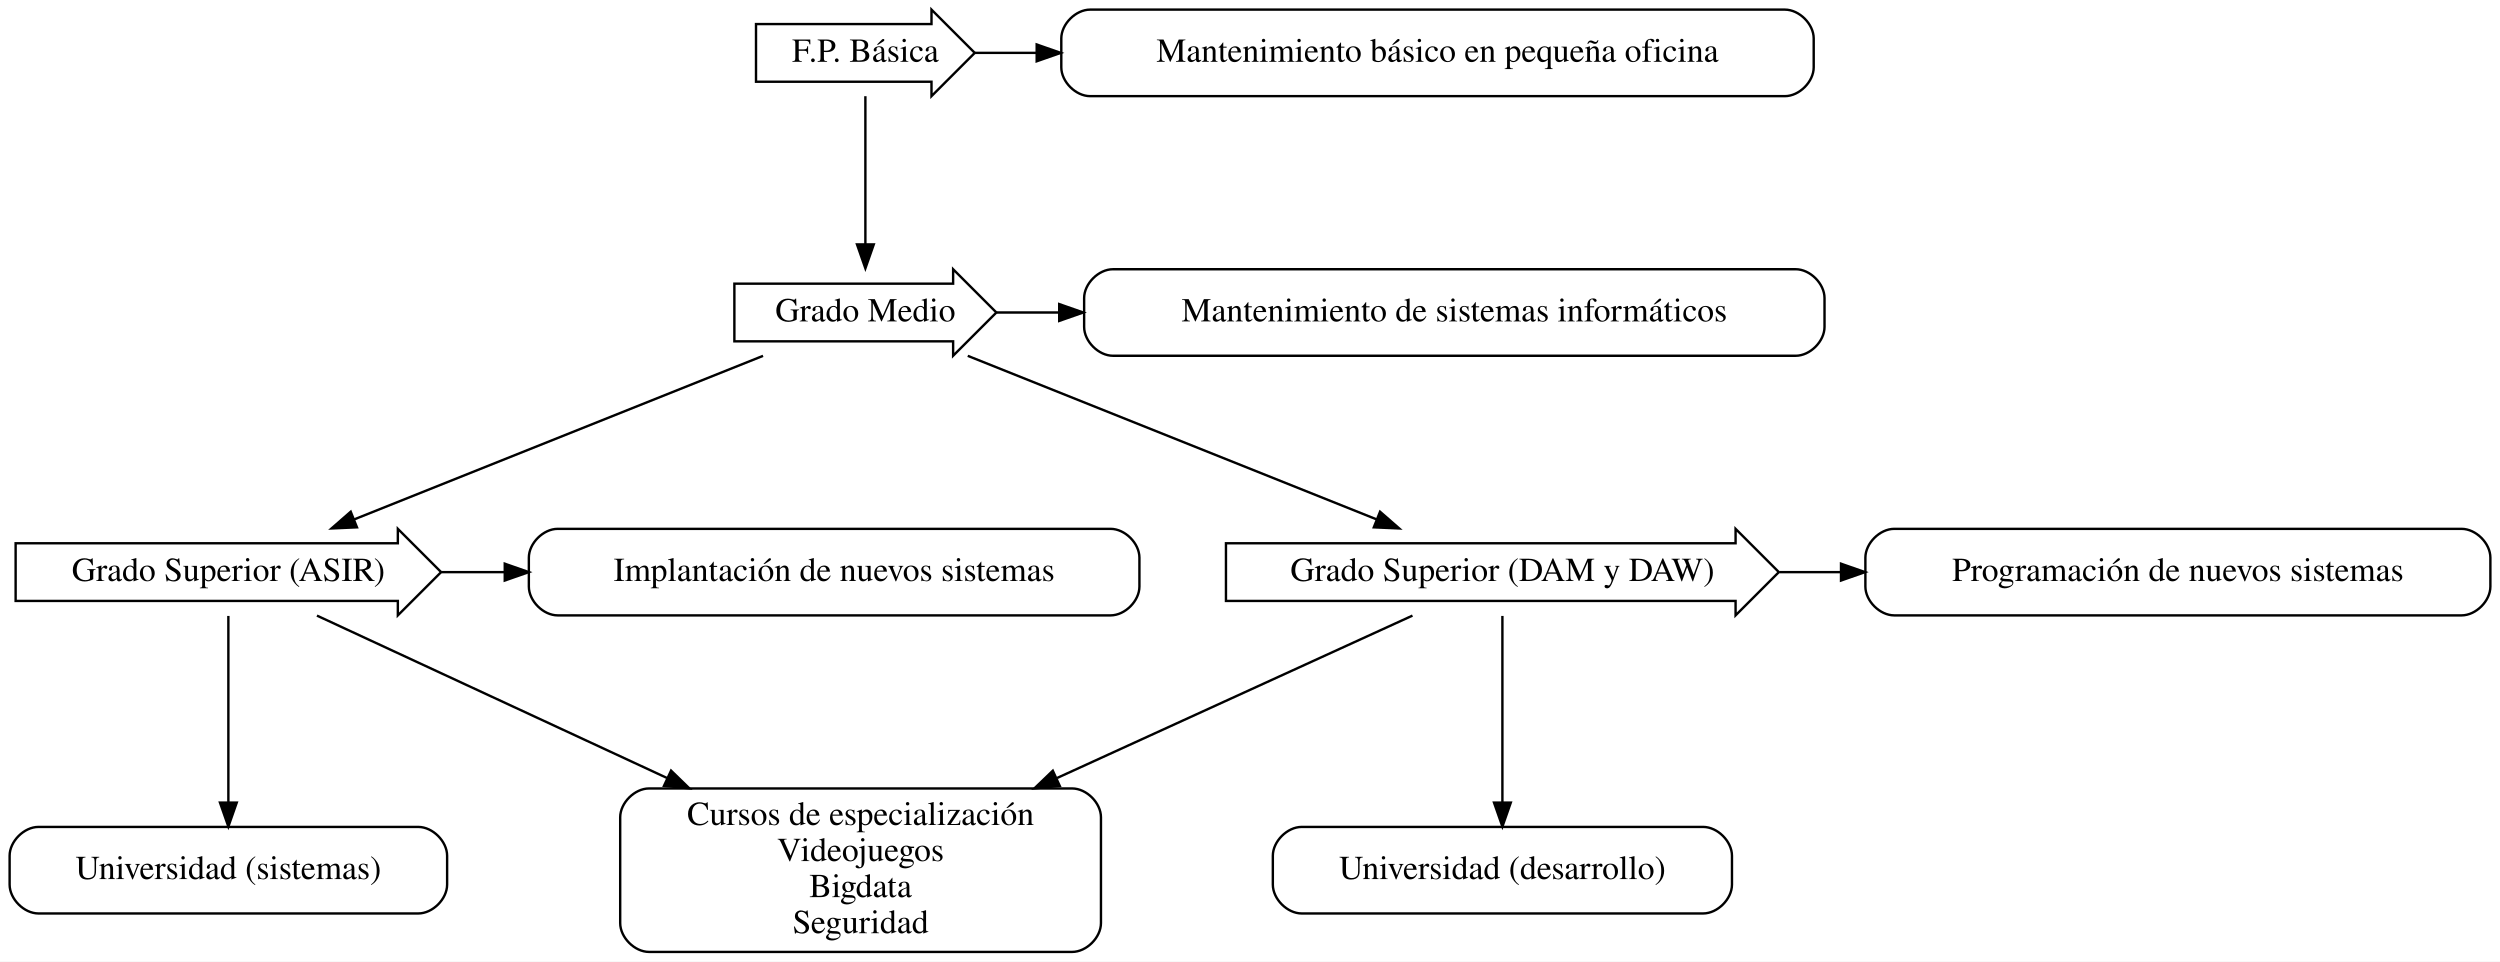
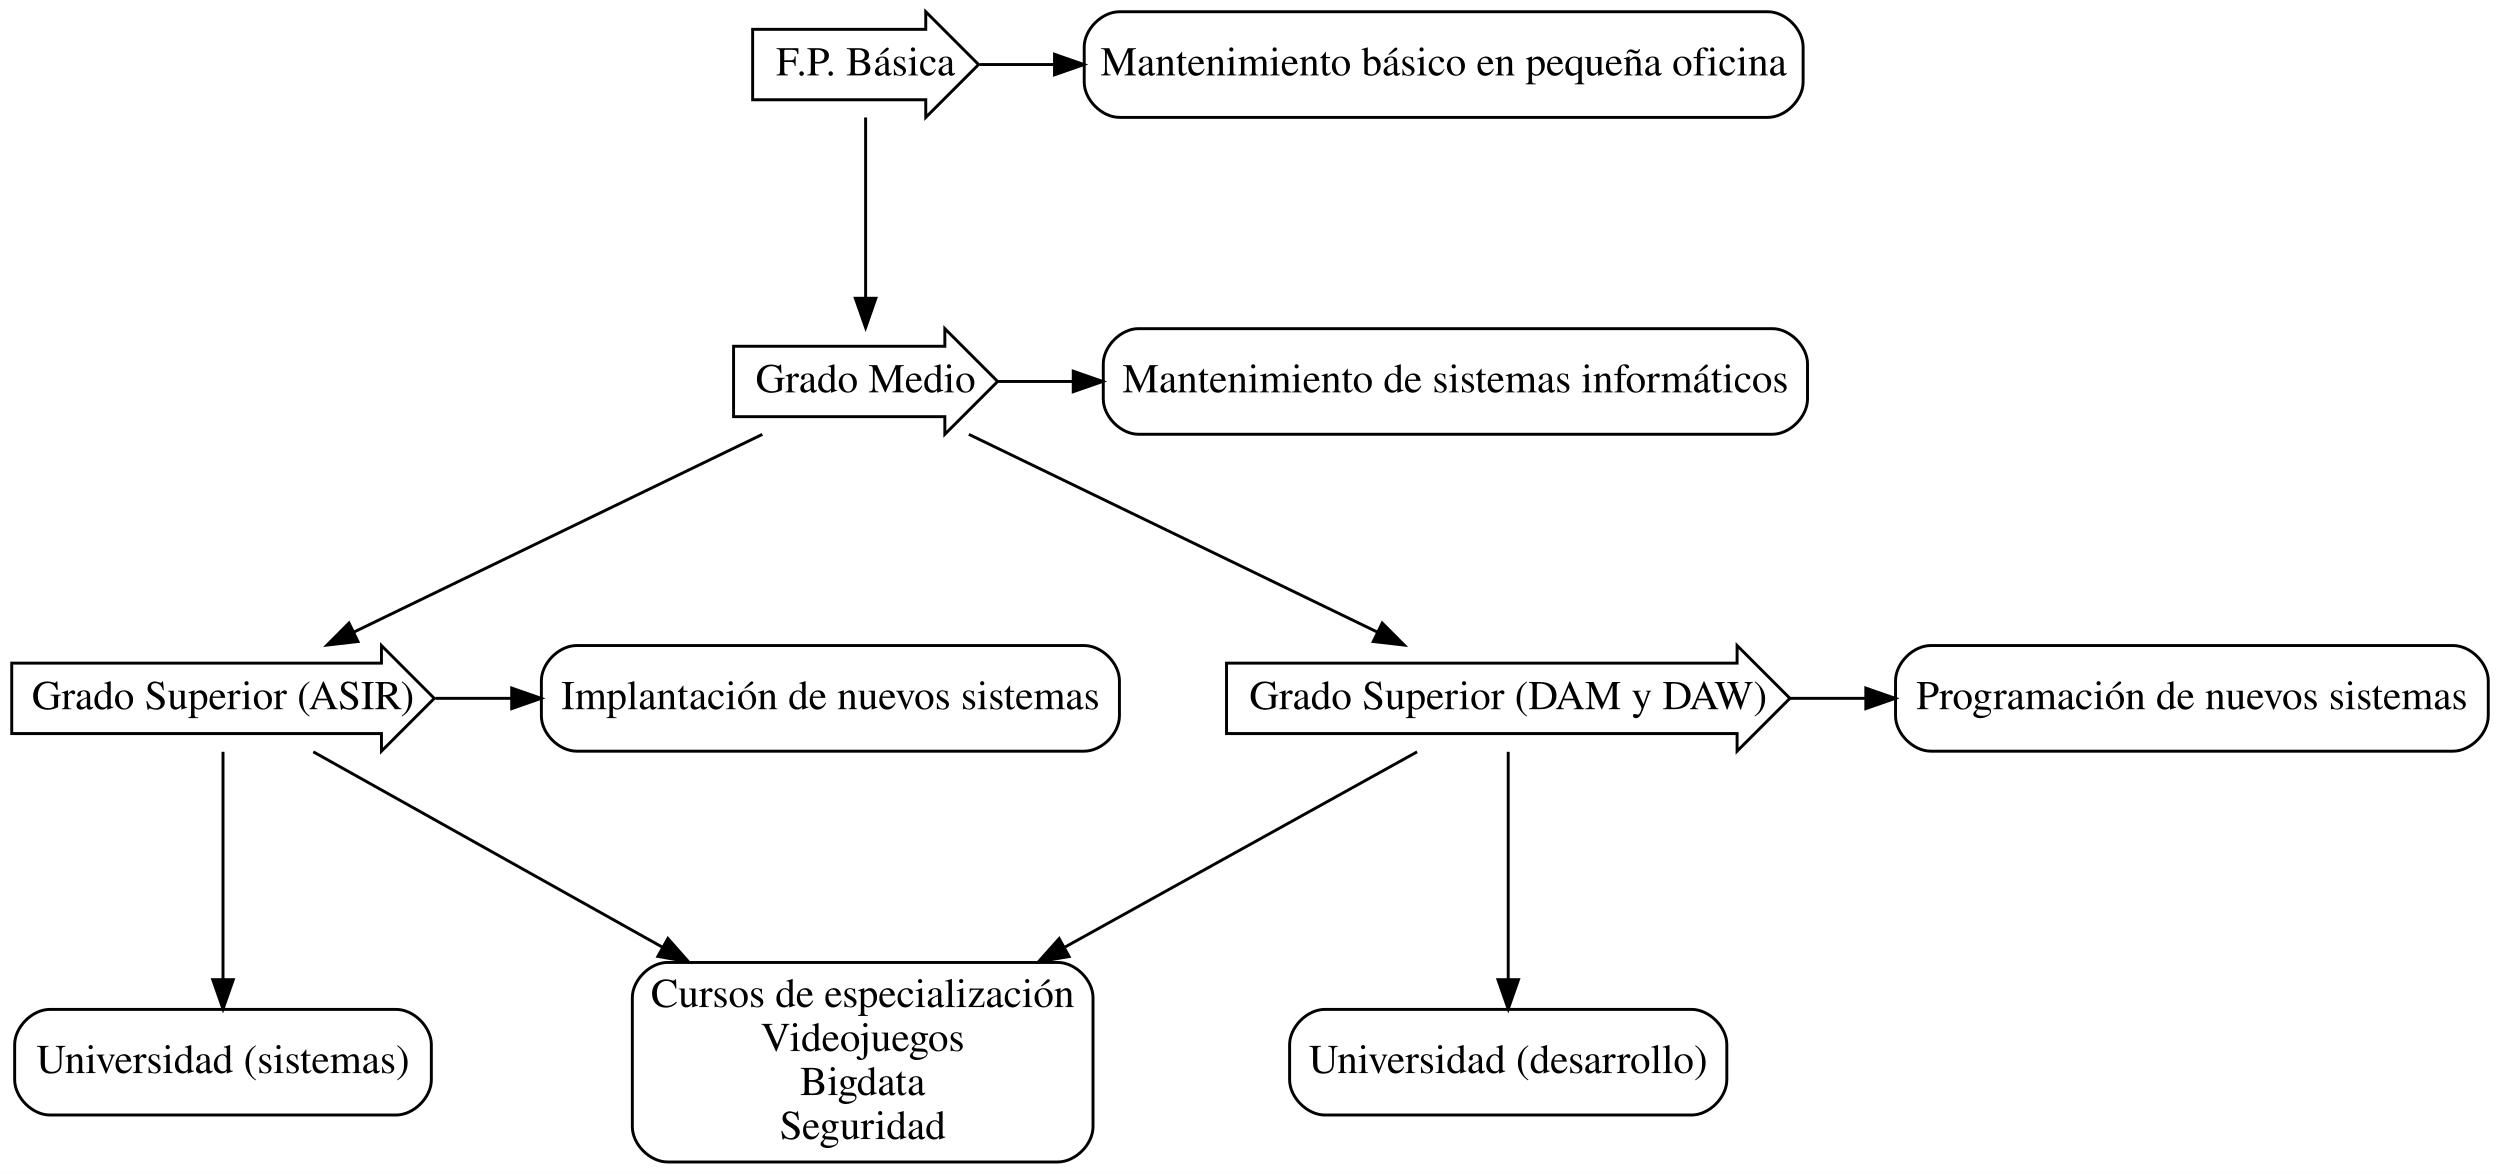
- <svg xmlns="http://www.w3.org/2000/svg" width="1040pt" height="400pt" viewBox="0.00 0.00 1040.00 400.00">
+ <svg xmlns="http://www.w3.org/2000/svg" width="852pt" height="400pt" viewBox="0.00 0.00 852.00 400.00">
  <g id="graph0" class="graph" transform="scale(1 1) rotate(0) translate(4 396)">
-     <polygon fill="white" stroke="transparent" points="-4,4 -4,-396 1036,-396 1036,4 -4,4" />
+     <polygon fill="white" stroke="transparent" points="-4,4 -4,-396 848,-396 848,4 -4,4" />
    <g id="node1" class="node">
-       <polygon fill="none" stroke="black" points="383.5,-386 310.5,-386 310.5,-362 383.5,-362 383.5,-356 401.5,-374 383.5,-392 383.5,-386" />
-       <text text-anchor="middle" x="356" y="-370.3" font-family="Times,serif" font-size="14.00">F.P. Básica</text>
+       <polygon fill="none" stroke="black" points="311.5,-386 252.5,-386 252.5,-362 311.5,-362 311.5,-356 329.5,-374 311.5,-392 311.5,-386" />
+       <text text-anchor="middle" x="291" y="-370.3" font-family="Times,serif" font-size="14.00">F.P. Básica</text>
    </g>
    <g id="node2" class="node">
-       <polygon fill="none" stroke="black" points="392.5,-278 301.5,-278 301.5,-254 392.5,-254 392.5,-248 410.5,-266 392.5,-284 392.5,-278" />
-       <text text-anchor="middle" x="356" y="-262.3" font-family="Times,serif" font-size="14.00">Grado Medio</text>
+       <polygon fill="none" stroke="black" points="318,-278 246,-278 246,-254 318,-254 318,-248 336,-266 318,-284 318,-278" />
+       <text text-anchor="middle" x="291" y="-262.3" font-family="Times,serif" font-size="14.00">Grado Medio</text>
    </g>
    <g id="edge1" class="edge">
-       <path fill="none" stroke="black" d="M356,-355.97C356,-339.38 356,-313.88 356,-294.43" />
-       <polygon fill="black" stroke="black" points="359.5,-294.34 356,-284.34 352.5,-294.34 359.5,-294.34" />
+       <path fill="none" stroke="black" d="M291,-355.97C291,-339.38 291,-313.88 291,-294.43" />
+       <polygon fill="black" stroke="black" points="294.5,-294.34 291,-284.34 287.5,-294.34 294.5,-294.34" />
    </g>
    <g id="node3" class="node">
-       <path fill="none" stroke="black" d="M738.5,-392C738.5,-392 449.5,-392 449.5,-392 443.5,-392 437.5,-386 437.5,-380 437.5,-380 437.5,-368 437.5,-368 437.5,-362 443.5,-356 449.5,-356 449.5,-356 738.5,-356 738.5,-356 744.5,-356 750.5,-362 750.5,-368 750.5,-368 750.5,-380 750.5,-380 750.5,-386 744.5,-392 738.5,-392" />
-       <text text-anchor="middle" x="594" y="-370.3" font-family="Times,serif" font-size="14.00">Mantenimiento básico en pequeña oficina</text>
+       <path fill="none" stroke="black" d="M598.5,-392C598.5,-392 377.5,-392 377.5,-392 371.5,-392 365.5,-386 365.5,-380 365.5,-380 365.5,-368 365.5,-368 365.5,-362 371.5,-356 377.5,-356 377.5,-356 598.5,-356 598.5,-356 604.5,-356 610.5,-362 610.5,-368 610.5,-368 610.5,-380 610.5,-380 610.5,-386 604.5,-392 598.5,-392" />
+       <text text-anchor="middle" x="488" y="-370.3" font-family="Times,serif" font-size="14.00">Mantenimiento básico en pequeña oficina</text>
    </g>
    <g id="edge2" class="edge">
-       <path fill="none" stroke="black" d="M401.55,-374C410.11,-374 418.66,-374 427.22,-374" />
-       <polygon fill="black" stroke="black" points="427.26,-377.5 437.26,-374 427.26,-370.5 427.26,-377.5" />
+       <path fill="none" stroke="black" d="M329.86,-374C338.28,-374 346.7,-374 355.11,-374" />
+       <polygon fill="black" stroke="black" points="355.38,-377.5 365.38,-374 355.38,-370.5 355.38,-377.5" />
    </g>
    <g id="node4" class="node">
-       <polygon fill="none" stroke="black" points="161.5,-170 2.5,-170 2.5,-146 161.5,-146 161.5,-140 179.5,-158 161.5,-176 161.5,-170" />
-       <text text-anchor="middle" x="91" y="-154.3" font-family="Times,serif" font-size="14.00">Grado Superior (ASIR)</text>
+       <polygon fill="none" stroke="black" points="126,-170 0,-170 0,-146 126,-146 126,-140 144,-158 126,-176 126,-170" />
+       <text text-anchor="middle" x="72" y="-154.3" font-family="Times,serif" font-size="14.00">Grado Superior (ASIR)</text>
    </g>
    <g id="edge3" class="edge">
-       <path fill="none" stroke="black" d="M313.42,-247.97C267.1,-229.44 193.02,-199.81 143.22,-179.89" />
-       <polygon fill="black" stroke="black" points="144.5,-176.63 133.91,-176.16 141.9,-183.13 144.5,-176.63" />
+       <path fill="none" stroke="black" d="M255.81,-247.97C218.01,-229.67 157.84,-200.55 116.71,-180.64" />
+       <polygon fill="black" stroke="black" points="117.99,-177.37 107.46,-176.16 114.94,-183.67 117.99,-177.37" />
    </g>
    <g id="node5" class="node">
-       <polygon fill="none" stroke="black" points="718,-170 506,-170 506,-146 718,-146 718,-140 736,-158 718,-176 718,-170" />
-       <text text-anchor="middle" x="621" y="-154.3" font-family="Times,serif" font-size="14.00">Grado Superior (DAM y DAW)</text>
+       <polygon fill="none" stroke="black" points="588,-170 414,-170 414,-146 588,-146 588,-140 606,-158 588,-176 588,-170" />
+       <text text-anchor="middle" x="510" y="-154.3" font-family="Times,serif" font-size="14.00">Grado Superior (DAM y DAW)</text>
    </g>
    <g id="edge4" class="edge">
-       <path fill="none" stroke="black" d="M398.58,-247.97C444.9,-229.44 518.98,-199.81 568.78,-179.89" />
-       <polygon fill="black" stroke="black" points="570.1,-183.13 578.09,-176.16 567.5,-176.63 570.1,-183.13" />
+       <path fill="none" stroke="black" d="M326.19,-247.97C363.99,-229.67 424.16,-200.55 465.29,-180.64" />
+       <polygon fill="black" stroke="black" points="467.06,-183.67 474.54,-176.16 464.01,-177.37 467.06,-183.67" />
    </g>
    <g id="node6" class="node">
-       <path fill="none" stroke="black" d="M743,-284C743,-284 459,-284 459,-284 453,-284 447,-278 447,-272 447,-272 447,-260 447,-260 447,-254 453,-248 459,-248 459,-248 743,-248 743,-248 749,-248 755,-254 755,-260 755,-260 755,-272 755,-272 755,-278 749,-284 743,-284" />
-       <text text-anchor="middle" x="601" y="-262.3" font-family="Times,serif" font-size="14.00">Mantenimiento de sistemas informáticos</text>
+       <path fill="none" stroke="black" d="M600,-284C600,-284 384,-284 384,-284 378,-284 372,-278 372,-272 372,-272 372,-260 372,-260 372,-254 378,-248 384,-248 384,-248 600,-248 600,-248 606,-248 612,-254 612,-260 612,-260 612,-272 612,-272 612,-278 606,-284 600,-284" />
+       <text text-anchor="middle" x="492" y="-262.3" font-family="Times,serif" font-size="14.00">Mantenimiento de sistemas informáticos</text>
    </g>
    <g id="edge5" class="edge">
-       <path fill="none" stroke="black" d="M410.55,-266C419.2,-266 427.84,-266 436.48,-266" />
-       <polygon fill="black" stroke="black" points="436.63,-269.5 446.63,-266 436.63,-262.5 436.63,-269.5" />
+       <path fill="none" stroke="black" d="M336.15,-266C344.68,-266 353.21,-266 361.74,-266" />
+       <polygon fill="black" stroke="black" points="361.76,-269.5 371.76,-266 361.76,-262.5 361.76,-269.5" />
    </g>
    <g id="node7" class="node">
-       <path fill="none" stroke="black" d="M458,-176C458,-176 228,-176 228,-176 222,-176 216,-170 216,-164 216,-164 216,-152 216,-152 216,-146 222,-140 228,-140 228,-140 458,-140 458,-140 464,-140 470,-146 470,-152 470,-152 470,-164 470,-164 470,-170 464,-176 458,-176" />
-       <text text-anchor="middle" x="343" y="-154.3" font-family="Times,serif" font-size="14.00">Implantación de nuevos sistemas</text>
+       <path fill="none" stroke="black" d="M365.5,-176C365.5,-176 192.5,-176 192.5,-176 186.5,-176 180.5,-170 180.5,-164 180.5,-164 180.5,-152 180.5,-152 180.5,-146 186.5,-140 192.5,-140 192.5,-140 365.5,-140 365.5,-140 371.5,-140 377.5,-146 377.5,-152 377.5,-152 377.5,-164 377.5,-164 377.5,-170 371.5,-176 365.5,-176" />
+       <text text-anchor="middle" x="279" y="-154.3" font-family="Times,serif" font-size="14.00">Implantación de nuevos sistemas</text>
    </g>
    <g id="edge6" class="edge">
-       <path fill="none" stroke="black" d="M179.59,-158C188.31,-158 197.03,-158 205.74,-158" />
-       <polygon fill="black" stroke="black" points="205.98,-161.5 215.98,-158 205.98,-154.5 205.98,-161.5" />
+       <path fill="none" stroke="black" d="M144.37,-158C153,-158 161.63,-158 170.26,-158" />
+       <polygon fill="black" stroke="black" points="170.39,-161.5 180.39,-158 170.39,-154.5 170.39,-161.5" />
    </g>
    <g id="node9" class="node">
-       <path fill="none" stroke="black" d="M442,-68C442,-68 266,-68 266,-68 260,-68 254,-62 254,-56 254,-56 254,-12 254,-12 254,-6 260,0 266,0 266,0 442,0 442,0 448,0 454,-6 454,-12 454,-12 454,-56 454,-56 454,-62 448,-68 442,-68" />
-       <text text-anchor="middle" x="354" y="-52.8" font-family="Times,serif" font-size="14.00">Cursos de especialización</text>
-       <text text-anchor="middle" x="354" y="-37.8" font-family="Times,serif" font-size="14.00">Videojuegos</text>
-       <text text-anchor="middle" x="354" y="-22.8" font-family="Times,serif" font-size="14.00">Bigdata</text>
-       <text text-anchor="middle" x="354" y="-7.8" font-family="Times,serif" font-size="14.00">Seguridad</text>
+       <path fill="none" stroke="black" d="M356.5,-68C356.5,-68 223.5,-68 223.5,-68 217.5,-68 211.5,-62 211.5,-56 211.5,-56 211.5,-12 211.5,-12 211.5,-6 217.5,0 223.5,0 223.5,0 356.5,0 356.5,0 362.5,0 368.5,-6 368.5,-12 368.5,-12 368.5,-56 368.5,-56 368.5,-62 362.5,-68 356.5,-68" />
+       <text text-anchor="middle" x="290" y="-52.8" font-family="Times,serif" font-size="14.00">Cursos de especialización</text>
+       <text text-anchor="middle" x="290" y="-37.8" font-family="Times,serif" font-size="14.00">Videojuegos</text>
+       <text text-anchor="middle" x="290" y="-22.8" font-family="Times,serif" font-size="14.00">Bigdata</text>
+       <text text-anchor="middle" x="290" y="-7.8" font-family="Times,serif" font-size="14.00">Seguridad</text>
    </g>
    <g id="edge11" class="edge">
-       <path fill="none" stroke="black" d="M127.85,-139.91C165.43,-122.47 224.96,-94.86 273.51,-72.34" />
-       <polygon fill="black" stroke="black" points="275.16,-75.43 282.76,-68.05 272.21,-69.08 275.16,-75.43" />
+       <path fill="none" stroke="black" d="M102.77,-139.78C133.54,-122.56 181.89,-95.5 221.75,-73.2" />
+       <polygon fill="black" stroke="black" points="223.62,-76.16 230.64,-68.22 220.2,-70.05 223.62,-76.16" />
    </g>
    <g id="node11" class="node">
-       <path fill="none" stroke="black" d="M170,-52C170,-52 12,-52 12,-52 6,-52 0,-46 0,-40 0,-40 0,-28 0,-28 0,-22 6,-16 12,-16 12,-16 170,-16 170,-16 176,-16 182,-22 182,-28 182,-28 182,-40 182,-40 182,-46 176,-52 170,-52" />
-       <text text-anchor="middle" x="91" y="-30.3" font-family="Times,serif" font-size="14.00">Universidad (sistemas)</text>
+       <path fill="none" stroke="black" d="M131,-52C131,-52 13,-52 13,-52 7,-52 1,-46 1,-40 1,-40 1,-28 1,-28 1,-22 7,-16 13,-16 13,-16 131,-16 131,-16 137,-16 143,-22 143,-28 143,-28 143,-40 143,-40 143,-46 137,-52 131,-52" />
+       <text text-anchor="middle" x="72" y="-30.3" font-family="Times,serif" font-size="14.00">Universidad (sistemas)</text>
    </g>
    <g id="edge10" class="edge">
-       <path fill="none" stroke="black" d="M91,-139.78C91,-119.62 91,-85.96 91,-62.25" />
-       <polygon fill="black" stroke="black" points="94.5,-62.13 91,-52.13 87.5,-62.13 94.5,-62.13" />
+       <path fill="none" stroke="black" d="M72,-139.78C72,-119.62 72,-85.96 72,-62.25" />
+       <polygon fill="black" stroke="black" points="75.5,-62.13 72,-52.13 68.5,-62.13 75.5,-62.13" />
    </g>
    <g id="node8" class="node">
-       <path fill="none" stroke="black" d="M704.5,-52C704.5,-52 537.5,-52 537.5,-52 531.5,-52 525.5,-46 525.5,-40 525.5,-40 525.5,-28 525.5,-28 525.5,-22 531.5,-16 537.5,-16 537.5,-16 704.5,-16 704.5,-16 710.5,-16 716.5,-22 716.5,-28 716.5,-28 716.5,-40 716.5,-40 716.5,-46 710.5,-52 704.5,-52" />
-       <text text-anchor="middle" x="621" y="-30.3" font-family="Times,serif" font-size="14.00">Universidad (desarrollo)</text>
+       <path fill="none" stroke="black" d="M572.5,-52C572.5,-52 447.5,-52 447.5,-52 441.5,-52 435.5,-46 435.5,-40 435.5,-40 435.5,-28 435.5,-28 435.5,-22 441.5,-16 447.5,-16 447.5,-16 572.5,-16 572.5,-16 578.5,-16 584.5,-22 584.5,-28 584.5,-28 584.5,-40 584.5,-40 584.5,-46 578.5,-52 572.5,-52" />
+       <text text-anchor="middle" x="510" y="-30.3" font-family="Times,serif" font-size="14.00">Universidad (desarrollo)</text>
    </g>
    <g id="edge7" class="edge">
-       <path fill="none" stroke="black" d="M621,-139.78C621,-119.62 621,-85.96 621,-62.25" />
-       <polygon fill="black" stroke="black" points="624.5,-62.13 621,-52.13 617.5,-62.13 624.5,-62.13" />
+       <path fill="none" stroke="black" d="M510,-139.78C510,-119.62 510,-85.96 510,-62.25" />
+       <polygon fill="black" stroke="black" points="513.5,-62.13 510,-52.13 506.5,-62.13 513.5,-62.13" />
    </g>
    <g id="edge8" class="edge">
-       <path fill="none" stroke="black" d="M583.59,-139.91C545.44,-122.47 485,-94.86 435.71,-72.34" />
-       <polygon fill="black" stroke="black" points="436.88,-69.02 426.33,-68.05 433.97,-75.39 436.88,-69.02" />
+       <path fill="none" stroke="black" d="M478.95,-139.78C447.89,-122.56 399.1,-95.5 358.88,-73.2" />
+       <polygon fill="black" stroke="black" points="360.35,-70.01 349.91,-68.22 356.96,-76.13 360.35,-70.01" />
    </g>
    <g id="node10" class="node">
-       <path fill="none" stroke="black" d="M1020,-176C1020,-176 784,-176 784,-176 778,-176 772,-170 772,-164 772,-164 772,-152 772,-152 772,-146 778,-140 784,-140 784,-140 1020,-140 1020,-140 1026,-140 1032,-146 1032,-152 1032,-152 1032,-164 1032,-164 1032,-170 1026,-176 1020,-176" />
-       <text text-anchor="middle" x="902" y="-154.3" font-family="Times,serif" font-size="14.00">Programación de nuevos sistemas</text>
+       <path fill="none" stroke="black" d="M832,-176C832,-176 654,-176 654,-176 648,-176 642,-170 642,-164 642,-164 642,-152 642,-152 642,-146 648,-140 654,-140 654,-140 832,-140 832,-140 838,-140 844,-146 844,-152 844,-152 844,-164 844,-164 844,-170 838,-176 832,-176" />
+       <text text-anchor="middle" x="743" y="-154.3" font-family="Times,serif" font-size="14.00">Programación de nuevos sistemas</text>
    </g>
    <g id="edge9" class="edge">
-       <path fill="none" stroke="black" d="M736.25,-158C744.79,-158 753.32,-158 761.85,-158" />
-       <polygon fill="black" stroke="black" points="761.86,-161.5 771.86,-158 761.86,-154.5 761.86,-161.5" />
+       <path fill="none" stroke="black" d="M606.02,-158C614.61,-158 623.2,-158 631.79,-158" />
+       <polygon fill="black" stroke="black" points="631.87,-161.5 641.87,-158 631.87,-154.5 631.87,-161.5" />
    </g>
  </g>
</svg>
